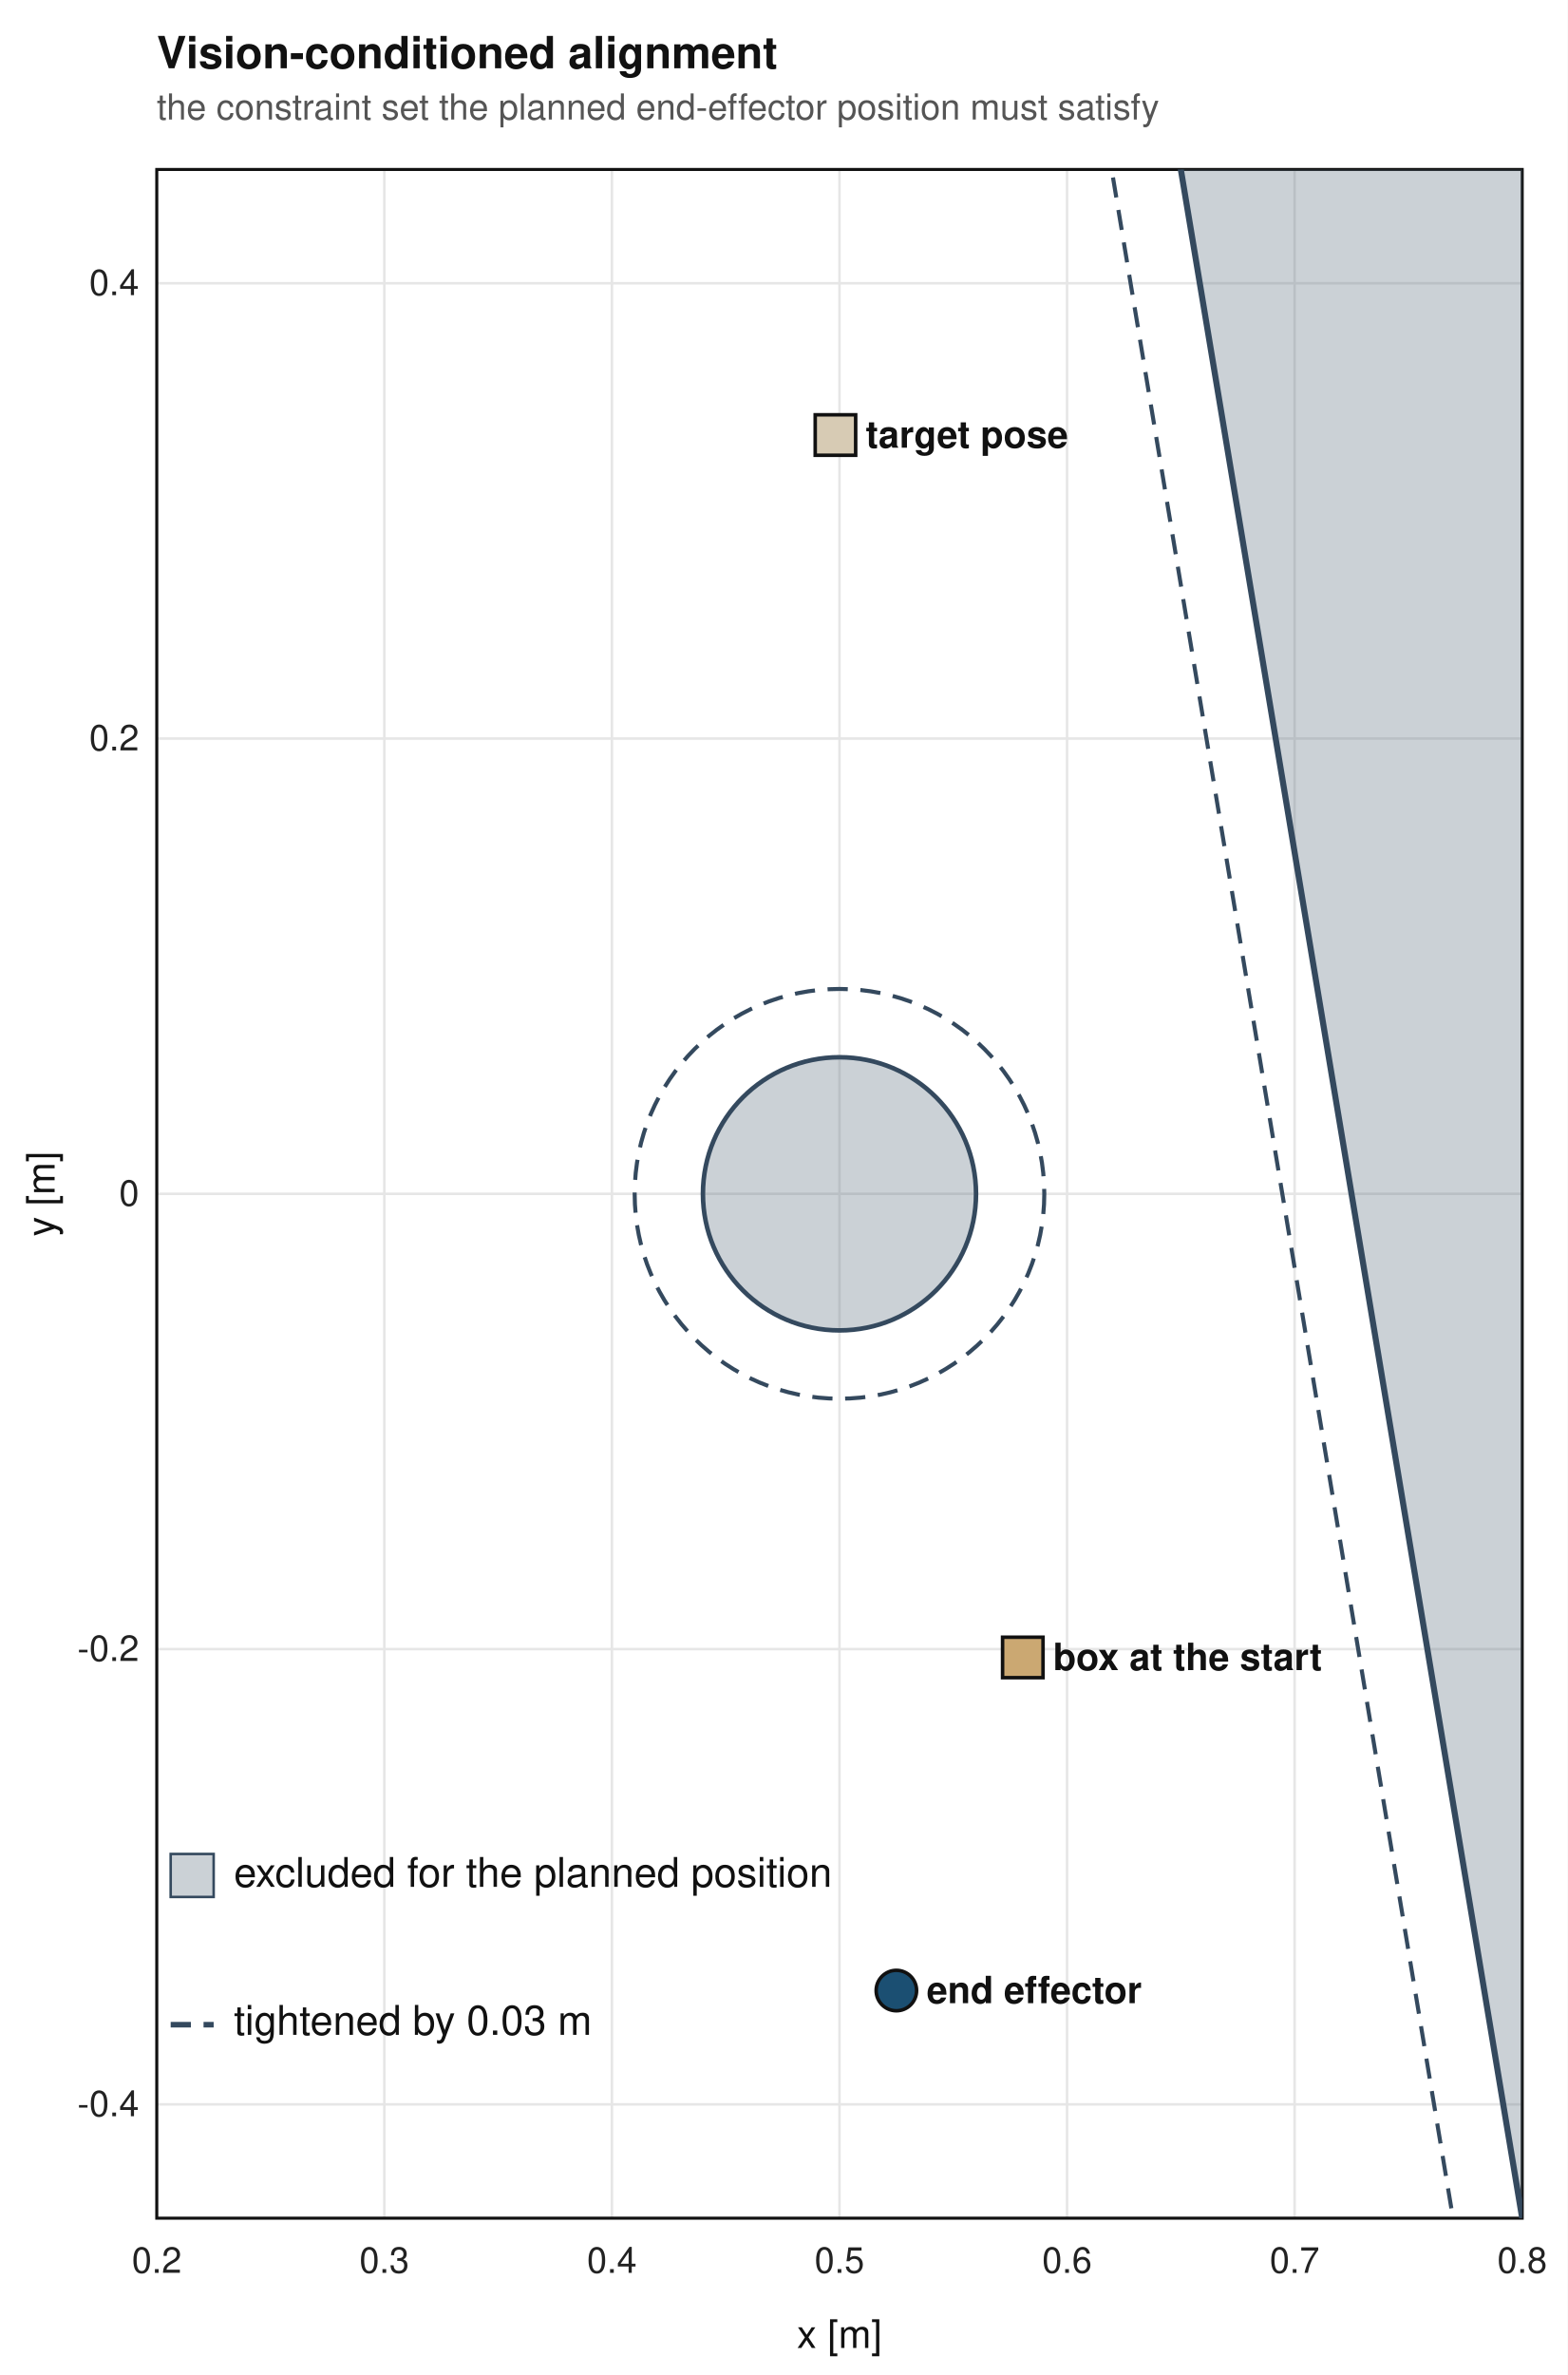
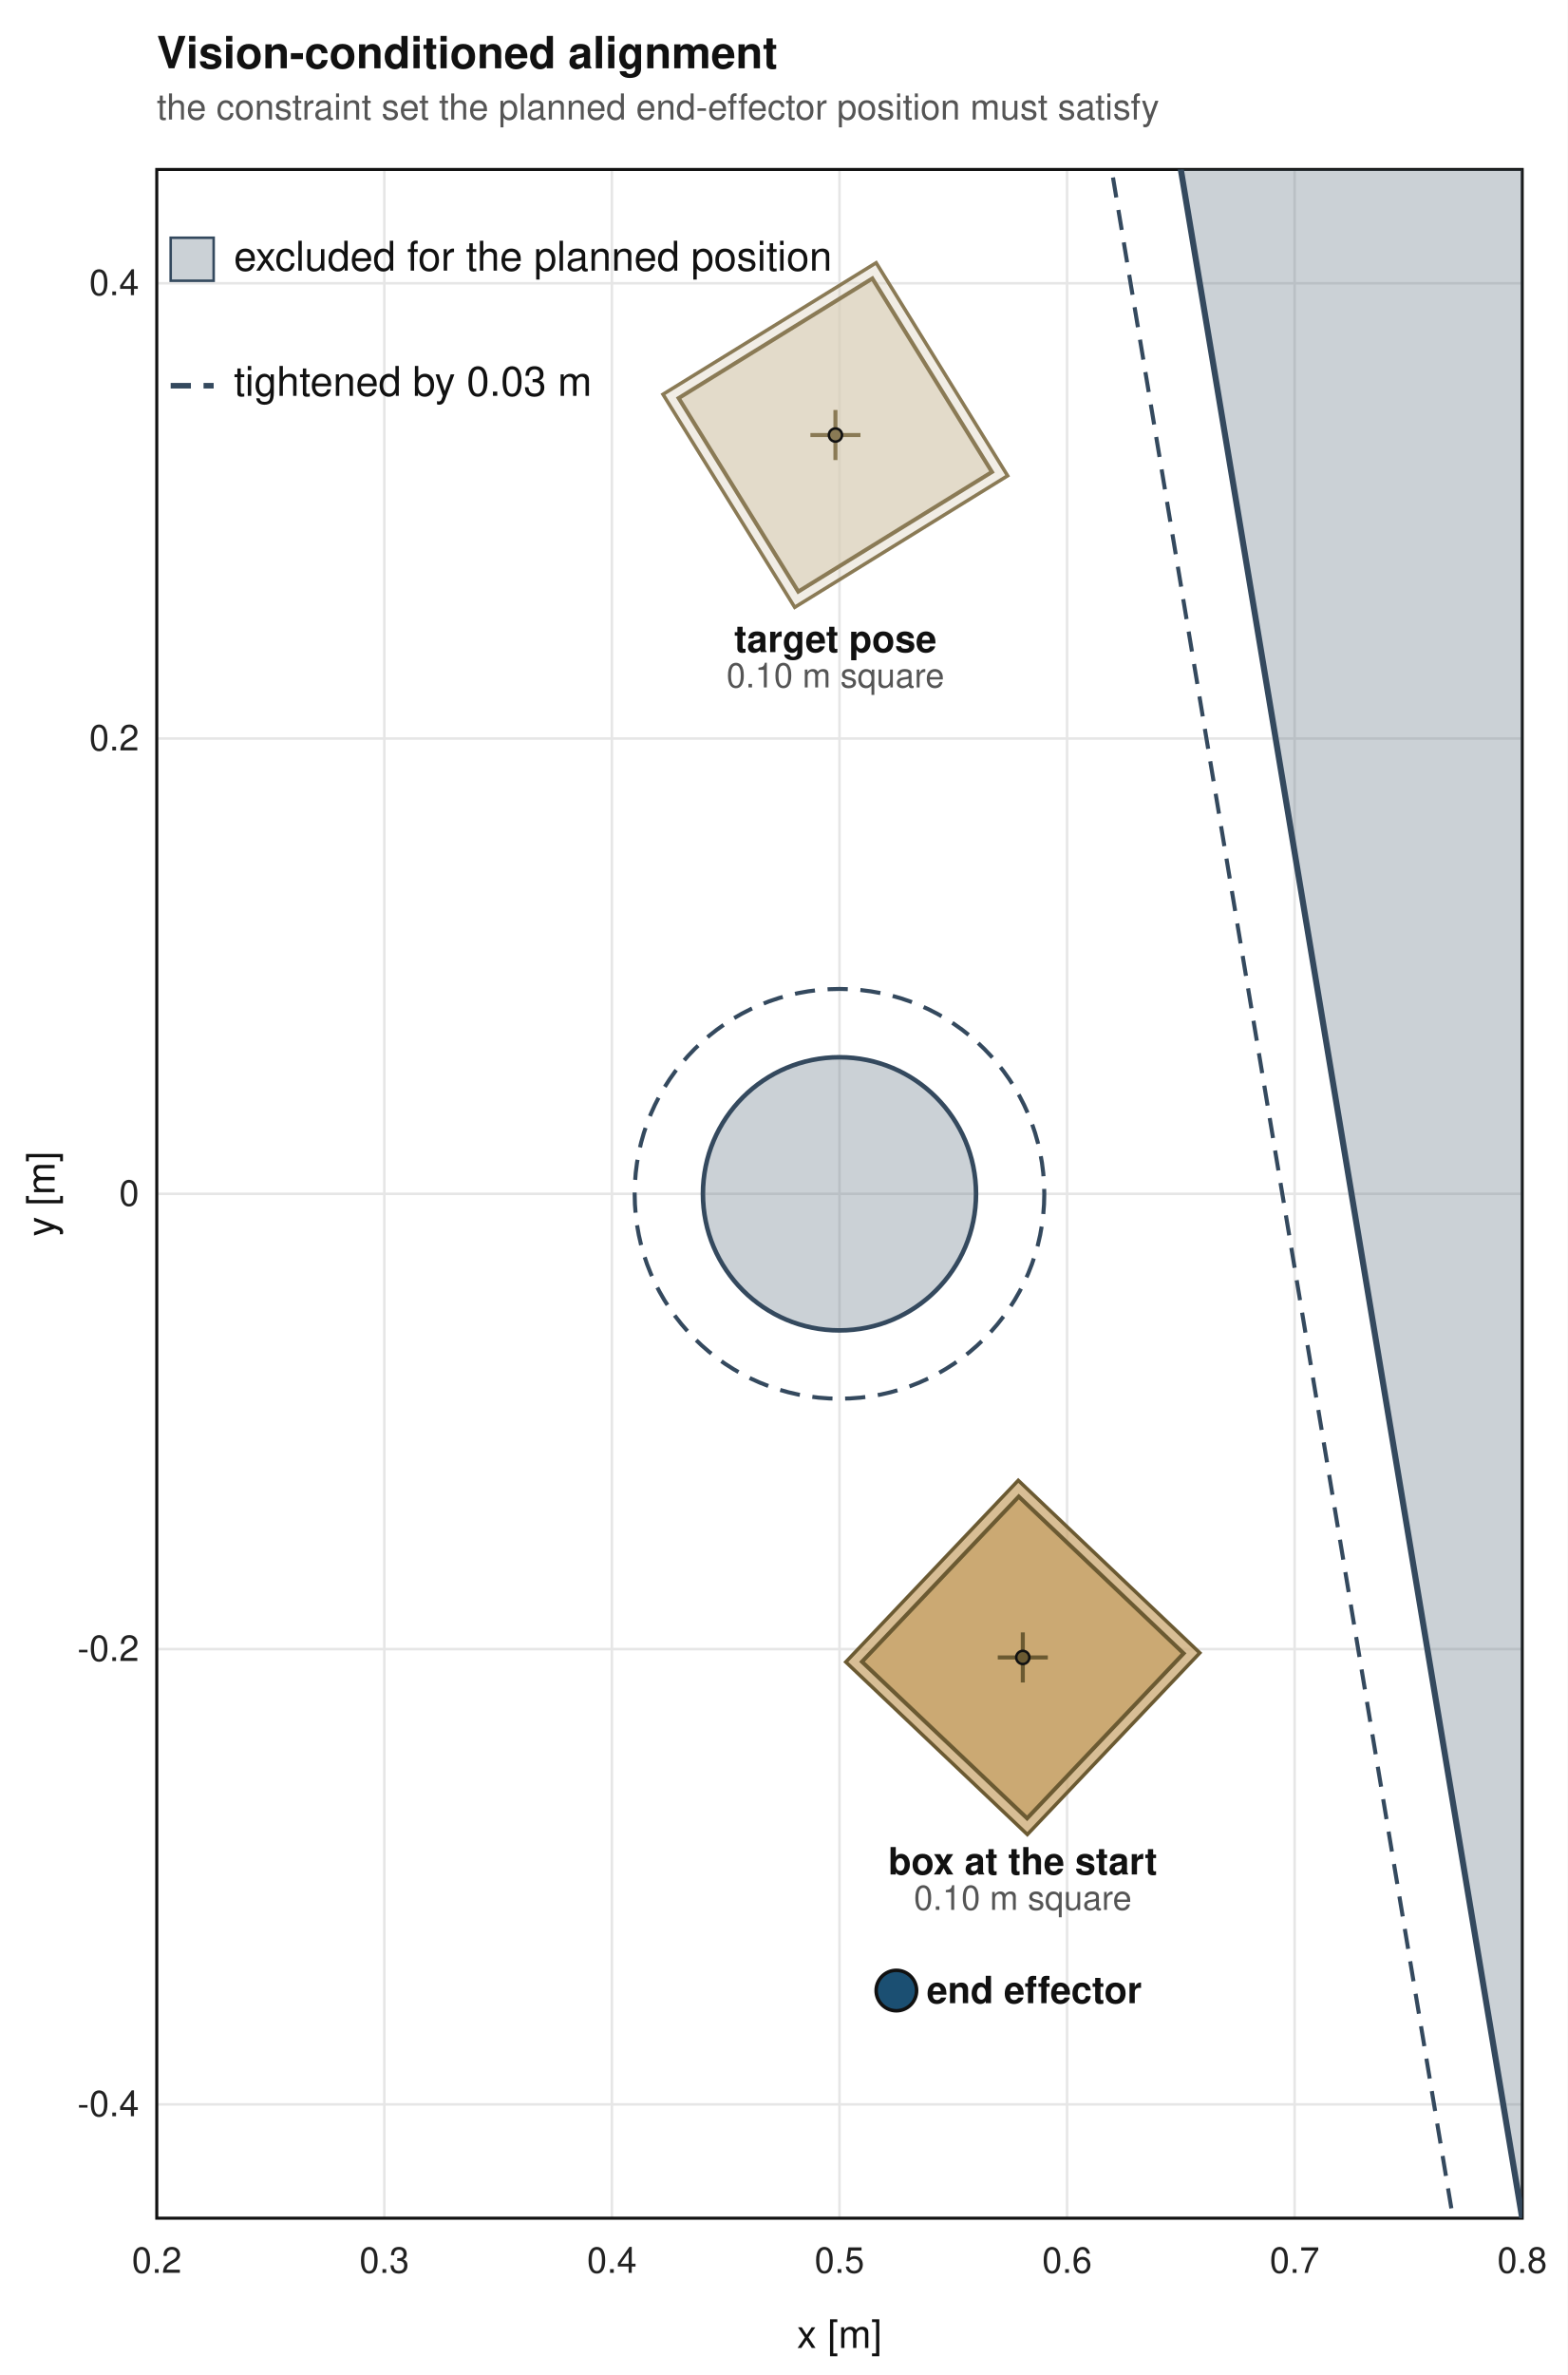
<svg xmlns="http://www.w3.org/2000/svg" width="620" height="939" viewBox="0 0 620 939">
  <rect x="0" y="0" width="620" height="939" fill="#ffffff" />
  <line x1="62.0" y1="67" x2="62.0" y2="877" stroke="#e6e6e6" stroke-width="1" />
  <text x="62.0" y="898.6" font-size="14.175" fill="#222" text-anchor="middle" font-family="Helvetica,Arial,sans-serif">0.2</text>
  <line x1="152.0" y1="67" x2="152.0" y2="877" stroke="#e6e6e6" stroke-width="1" />
  <text x="152.0" y="898.6" font-size="14.175" fill="#222" text-anchor="middle" font-family="Helvetica,Arial,sans-serif">0.3</text>
  <line x1="242.0" y1="67" x2="242.0" y2="877" stroke="#e6e6e6" stroke-width="1" />
  <text x="242.0" y="898.6" font-size="14.175" fill="#222" text-anchor="middle" font-family="Helvetica,Arial,sans-serif">0.4</text>
  <line x1="332.0" y1="67" x2="332.0" y2="877" stroke="#e6e6e6" stroke-width="1" />
  <text x="332.0" y="898.6" font-size="14.175" fill="#222" text-anchor="middle" font-family="Helvetica,Arial,sans-serif">0.5</text>
  <line x1="422.0" y1="67" x2="422.0" y2="877" stroke="#e6e6e6" stroke-width="1" />
  <text x="422.0" y="898.6" font-size="14.175" fill="#222" text-anchor="middle" font-family="Helvetica,Arial,sans-serif">0.6</text>
  <line x1="512.0" y1="67" x2="512.0" y2="877" stroke="#e6e6e6" stroke-width="1" />
  <text x="512.0" y="898.6" font-size="14.175" fill="#222" text-anchor="middle" font-family="Helvetica,Arial,sans-serif">0.7</text>
  <line x1="602.0" y1="67" x2="602.0" y2="877" stroke="#e6e6e6" stroke-width="1" />
  <text x="602.0" y="898.6" font-size="14.175" fill="#222" text-anchor="middle" font-family="Helvetica,Arial,sans-serif">0.8</text>
  <line x1="62" y1="832.0" x2="602" y2="832.0" stroke="#e6e6e6" stroke-width="1" />
  <text x="55" y="836.7" font-size="14.175" fill="#222" text-anchor="end" font-family="Helvetica,Arial,sans-serif">-0.4</text>
  <line x1="62" y1="652.0" x2="602" y2="652.0" stroke="#e6e6e6" stroke-width="1" />
  <text x="55" y="656.7" font-size="14.175" fill="#222" text-anchor="end" font-family="Helvetica,Arial,sans-serif">-0.2</text>
  <line x1="62" y1="472.0" x2="602" y2="472.0" stroke="#e6e6e6" stroke-width="1" />
  <text x="55" y="476.7" font-size="14.175" fill="#222" text-anchor="end" font-family="Helvetica,Arial,sans-serif">0</text>
  <line x1="62" y1="292.0" x2="602" y2="292.0" stroke="#e6e6e6" stroke-width="1" />
  <text x="55" y="296.7" font-size="14.175" fill="#222" text-anchor="end" font-family="Helvetica,Arial,sans-serif">0.2</text>
  <line x1="62" y1="112.0" x2="602" y2="112.0" stroke="#e6e6e6" stroke-width="1" />
  <text x="55" y="116.7" font-size="14.175" fill="#222" text-anchor="end" font-family="Helvetica,Arial,sans-serif">0.4</text>
  <rect x="62" y="67" width="540" height="810" fill="none" stroke="#111" stroke-width="1.2" />
  <text x="332.0" y="928.3" font-size="15.525" fill="#111" text-anchor="middle" font-family="Helvetica,Arial,sans-serif">x [m]</text>
  <text x="21.6" y="472.0" font-size="15.525" fill="#111" text-anchor="middle" font-family="Helvetica,Arial,sans-serif" transform="rotate(-90 21.6 472.0)">y [m]</text>
  <text x="62" y="27.0" font-size="17.55" font-weight="bold" fill="#111" font-family="Helvetica,Arial,sans-serif">Vision-conditioned alignment</text>
  <text x="62" y="47.25" font-size="14.175" fill="#555" font-family="Helvetica,Arial,sans-serif">the constraint set the planned end-effector position must satisfy</text>
-   <clipPath id="c26550992">
+   <clipPath id="c14530064">
    <rect x="62" y="67" width="540" height="810" />
  </clipPath>
-   <g clip-path="url(#c26550992)">
+   <g clip-path="url(#c14530064)">
    <polygon points="602.0,877.0 602.0,877.0 602.0,67.0 467.0,67.0" fill="#5d6d7e" fill-opacity="0.32" stroke="none" stroke-width="0.0" />
    <polyline points="17.0,-2633.0 647.0,1147.0" fill="none" stroke="#34495e" stroke-width="2.4" stroke-opacity="1.0" />
    <polyline points="17.0,-2468.8 647.0,1311.2" fill="none" stroke="#34495e" stroke-width="1.6" stroke-opacity="1.0" stroke-dasharray="8,5" />
    <circle cx="332.0" cy="472.0" r="54.00" fill="#5d6d7e" fill-opacity="0.32" stroke="#34495e" stroke-width="1.8" />
    <circle cx="332.0" cy="472.0" r="81.00" fill="none" fill-opacity="1.0" stroke="#34495e" stroke-width="1.6" stroke-dasharray="8,5" />
-     <rect x="396.5" y="647.3" width="16.0" height="16.0" fill="#cba872" stroke="#111" stroke-width="1.4" />
-     <text x="416.5" y="660.3" font-size="14.85" fill="#111" text-anchor="start" font-family="Helvetica,Arial,sans-serif" font-weight="bold">box at the start</text>
-     <rect x="322.4" y="164.0" width="16.0" height="16.0" fill="#d7cbb4" stroke="#111" stroke-width="1.4" />
-     <text x="342.4" y="177.0" font-size="14.85" fill="#111" text-anchor="start" font-family="Helvetica,Arial,sans-serif" font-weight="bold">target pose</text>
+     <polygon points="262.2,155.9 314.3,240.1 398.5,188.1 346.5,103.9" fill="#d7cbb4" fill-opacity="0.35" stroke="#8a7a55" stroke-width="1.4" />
+     <polygon points="268.4,157.4 315.7,233.9 392.3,186.6 345.0,110.1" fill="#d7cbb4" fill-opacity="0.55" stroke="#8a7a55" stroke-width="1.6" />
+     <polyline points="320.5,172.0 340.3,172.0" fill="none" stroke="#8a7a55" stroke-width="1.6" stroke-opacity="1.0" />
+     <polyline points="330.4,181.9 330.4,162.1" fill="none" stroke="#8a7a55" stroke-width="1.6" stroke-opacity="1.0" />
+     <circle cx="330.4" cy="172.0" r="2.6" fill="#8a7a55" stroke="#111" stroke-width="1.0" />
+     <text x="330.4" y="257.8" font-size="14.85" fill="#111" text-anchor="middle" font-family="Helvetica,Arial,sans-serif" font-weight="bold">target pose</text>
+     <text x="330.4" y="271.8" font-size="13.5" fill="#555" text-anchor="middle" font-family="Helvetica,Arial,sans-serif">0.10 m square</text>
+     <polygon points="334.5,657.1 406.3,725.3 474.5,653.5 402.7,585.3" fill="#cba872" fill-opacity="0.75" stroke="#6b5a32" stroke-width="1.4" />
+     <polygon points="340.9,657.0 406.2,718.9 468.1,653.7 402.9,591.7" fill="#cba872" fill-opacity="0.95" stroke="#6b5a32" stroke-width="1.6" />
+     <polyline points="394.6,655.3 414.4,655.3" fill="none" stroke="#6b5a32" stroke-width="1.6" stroke-opacity="1.0" />
+     <polyline points="404.5,665.2 404.5,645.4" fill="none" stroke="#6b5a32" stroke-width="1.6" stroke-opacity="1.0" />
+     <circle cx="404.5" cy="655.3" r="2.6" fill="#6b5a32" stroke="#111" stroke-width="1.0" />
+     <text x="404.5" y="741.1" font-size="14.85" fill="#111" text-anchor="middle" font-family="Helvetica,Arial,sans-serif" font-weight="bold">box at the start</text>
+     <text x="404.5" y="755.1" font-size="13.5" fill="#555" text-anchor="middle" font-family="Helvetica,Arial,sans-serif">0.10 m square</text>
    <circle cx="354.5" cy="787.0" r="8.0" fill="#1b4f72" stroke="#111" stroke-width="1.4" />
    <text x="366.5" y="792.0" font-size="14.85" fill="#111" text-anchor="start" font-family="Helvetica,Arial,sans-serif" font-weight="bold">end effector</text>
  </g>
-   <rect x="67.5" y="733.0" width="17" height="17" fill="#5d6d7e" fill-opacity="0.32" stroke="#34495e" />
-   <text x="92.5" y="746.0" font-size="16.2" fill="#111" text-anchor="start" font-family="Helvetica,Arial,sans-serif">excluded for the planned position</text>
-   <polyline points="67.5,800.5 84.5,800.5" fill="none" stroke="#34495e" stroke-width="2.2" stroke-dasharray="8,5" />
-   <text x="92.5" y="804.5" font-size="16.2" fill="#111" text-anchor="start" font-family="Helvetica,Arial,sans-serif">tightened by 0.03 m</text>
+   <rect x="67.5" y="94.0" width="17" height="17" fill="#5d6d7e" fill-opacity="0.32" stroke="#34495e" />
+   <text x="92.5" y="107.0" font-size="16.2" fill="#111" text-anchor="start" font-family="Helvetica,Arial,sans-serif">excluded for the planned position</text>
+   <polyline points="67.5,152.5 84.5,152.5" fill="none" stroke="#34495e" stroke-width="2.2" stroke-dasharray="8,5" />
+   <text x="92.5" y="156.5" font-size="16.2" fill="#111" text-anchor="start" font-family="Helvetica,Arial,sans-serif">tightened by 0.03 m</text>
</svg>
